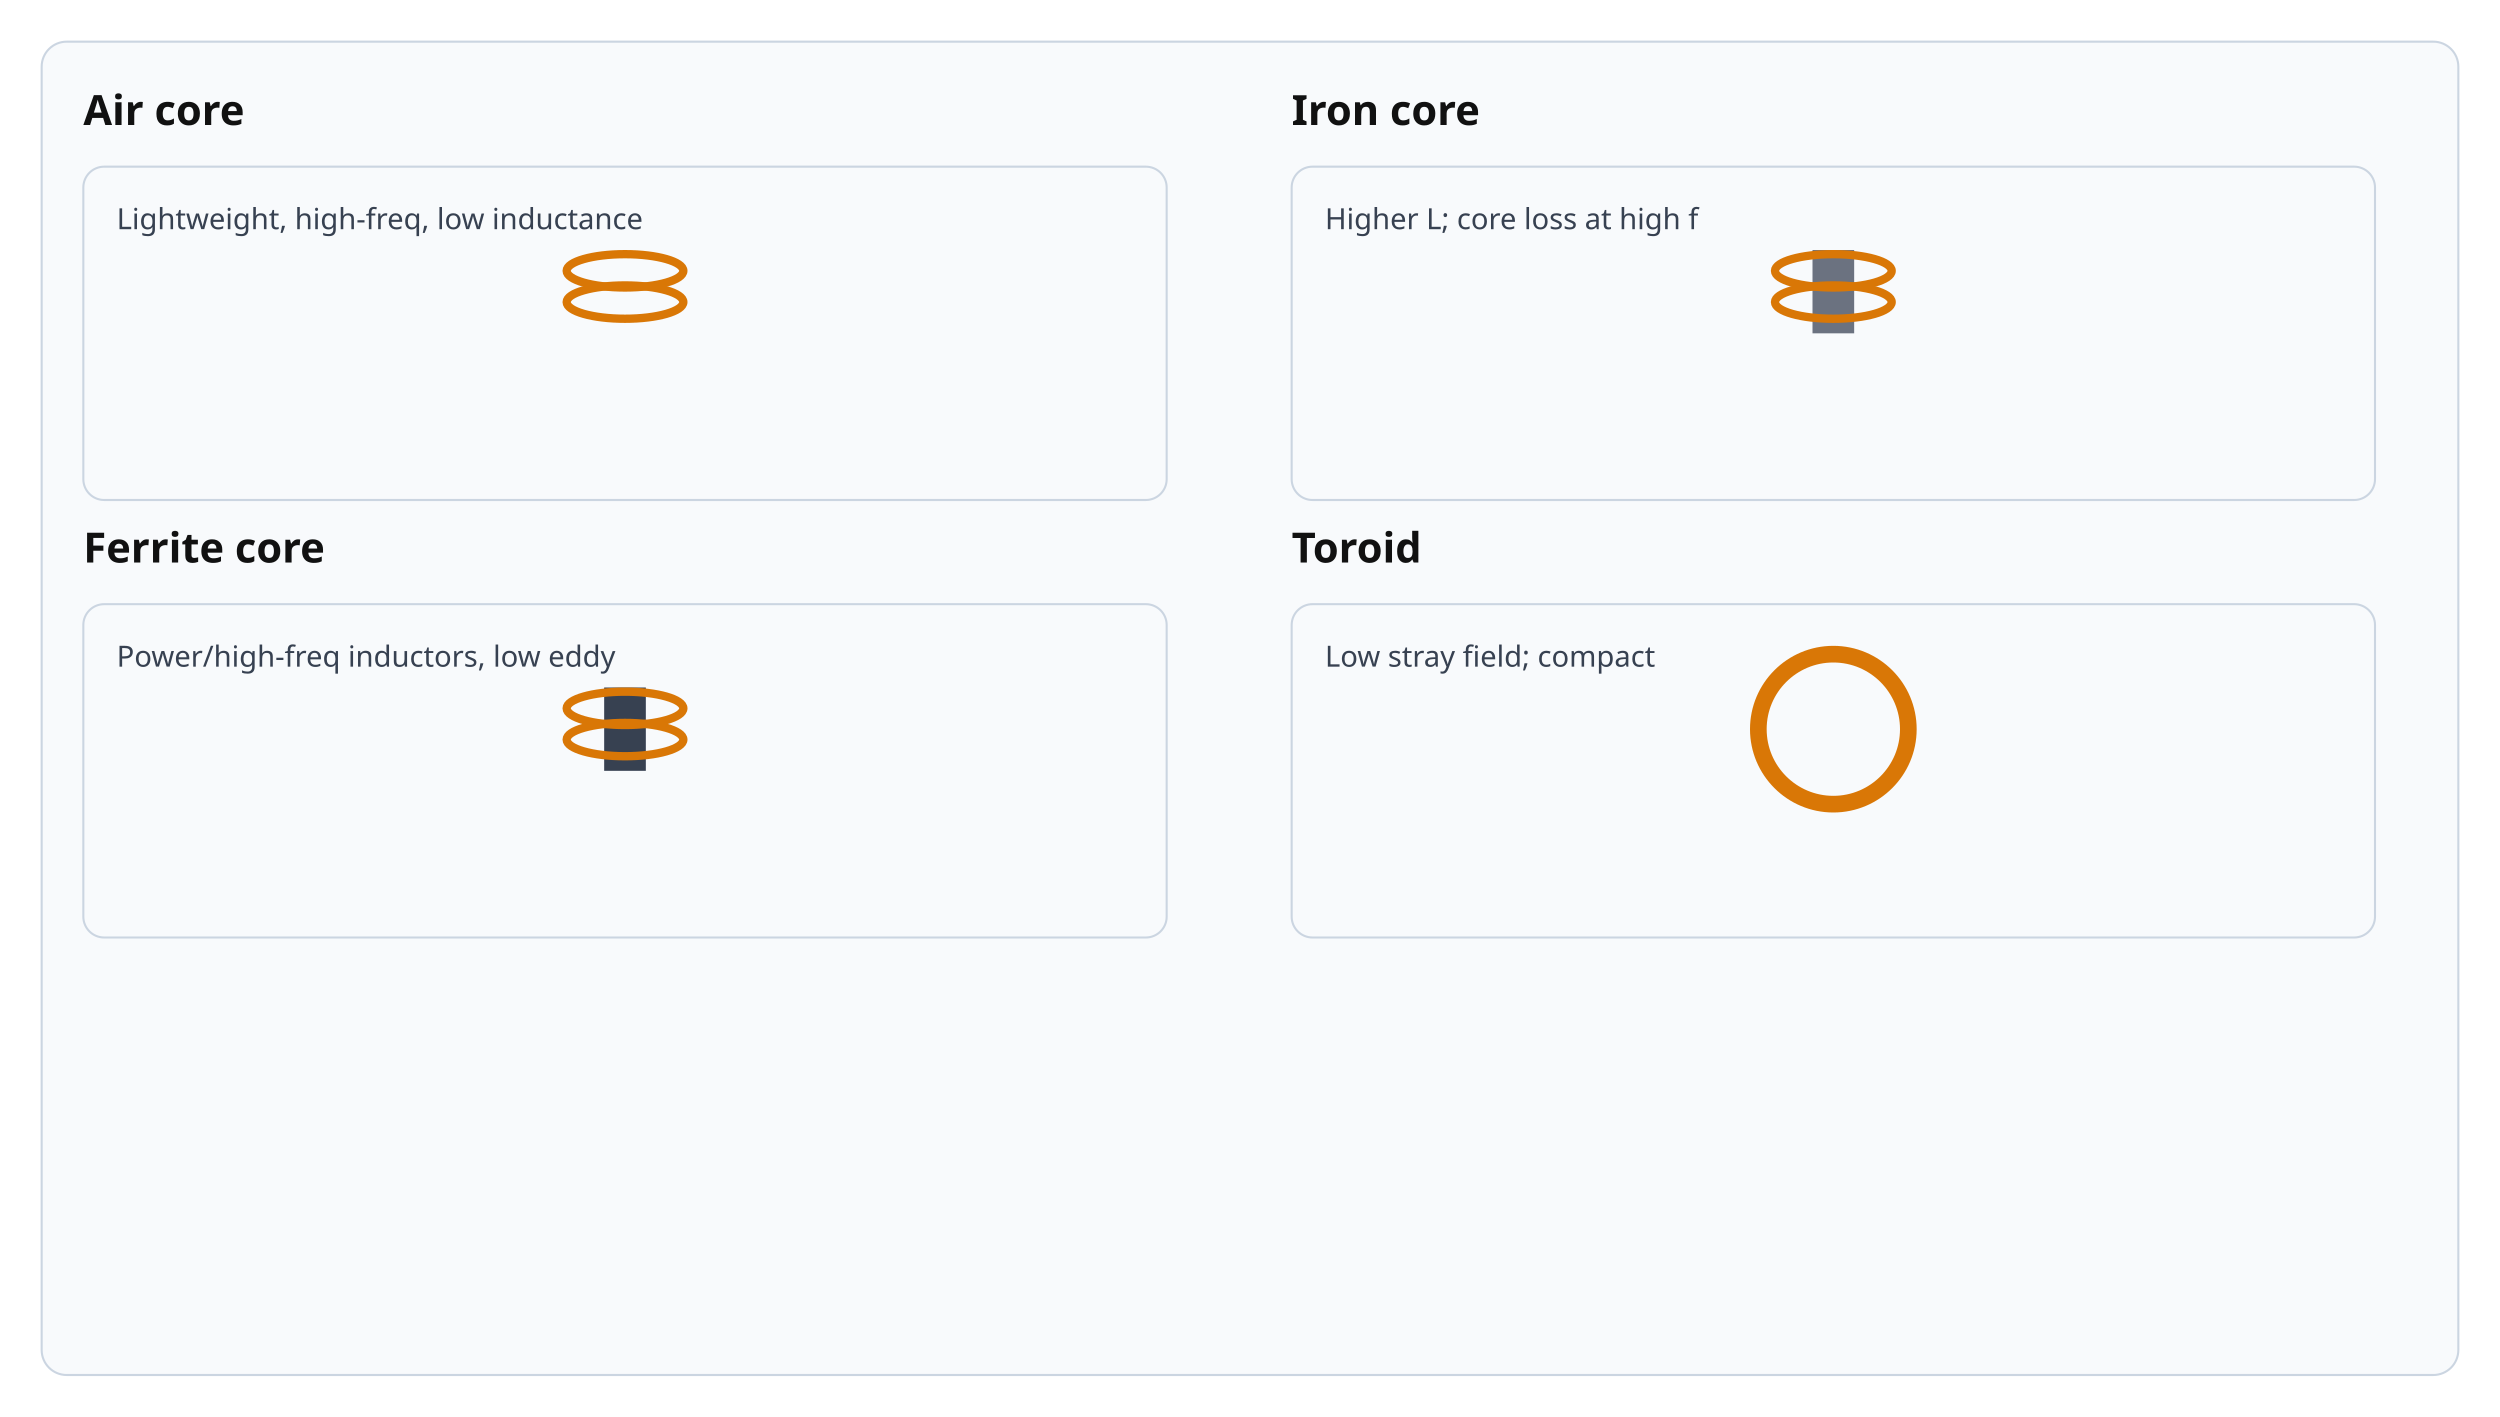
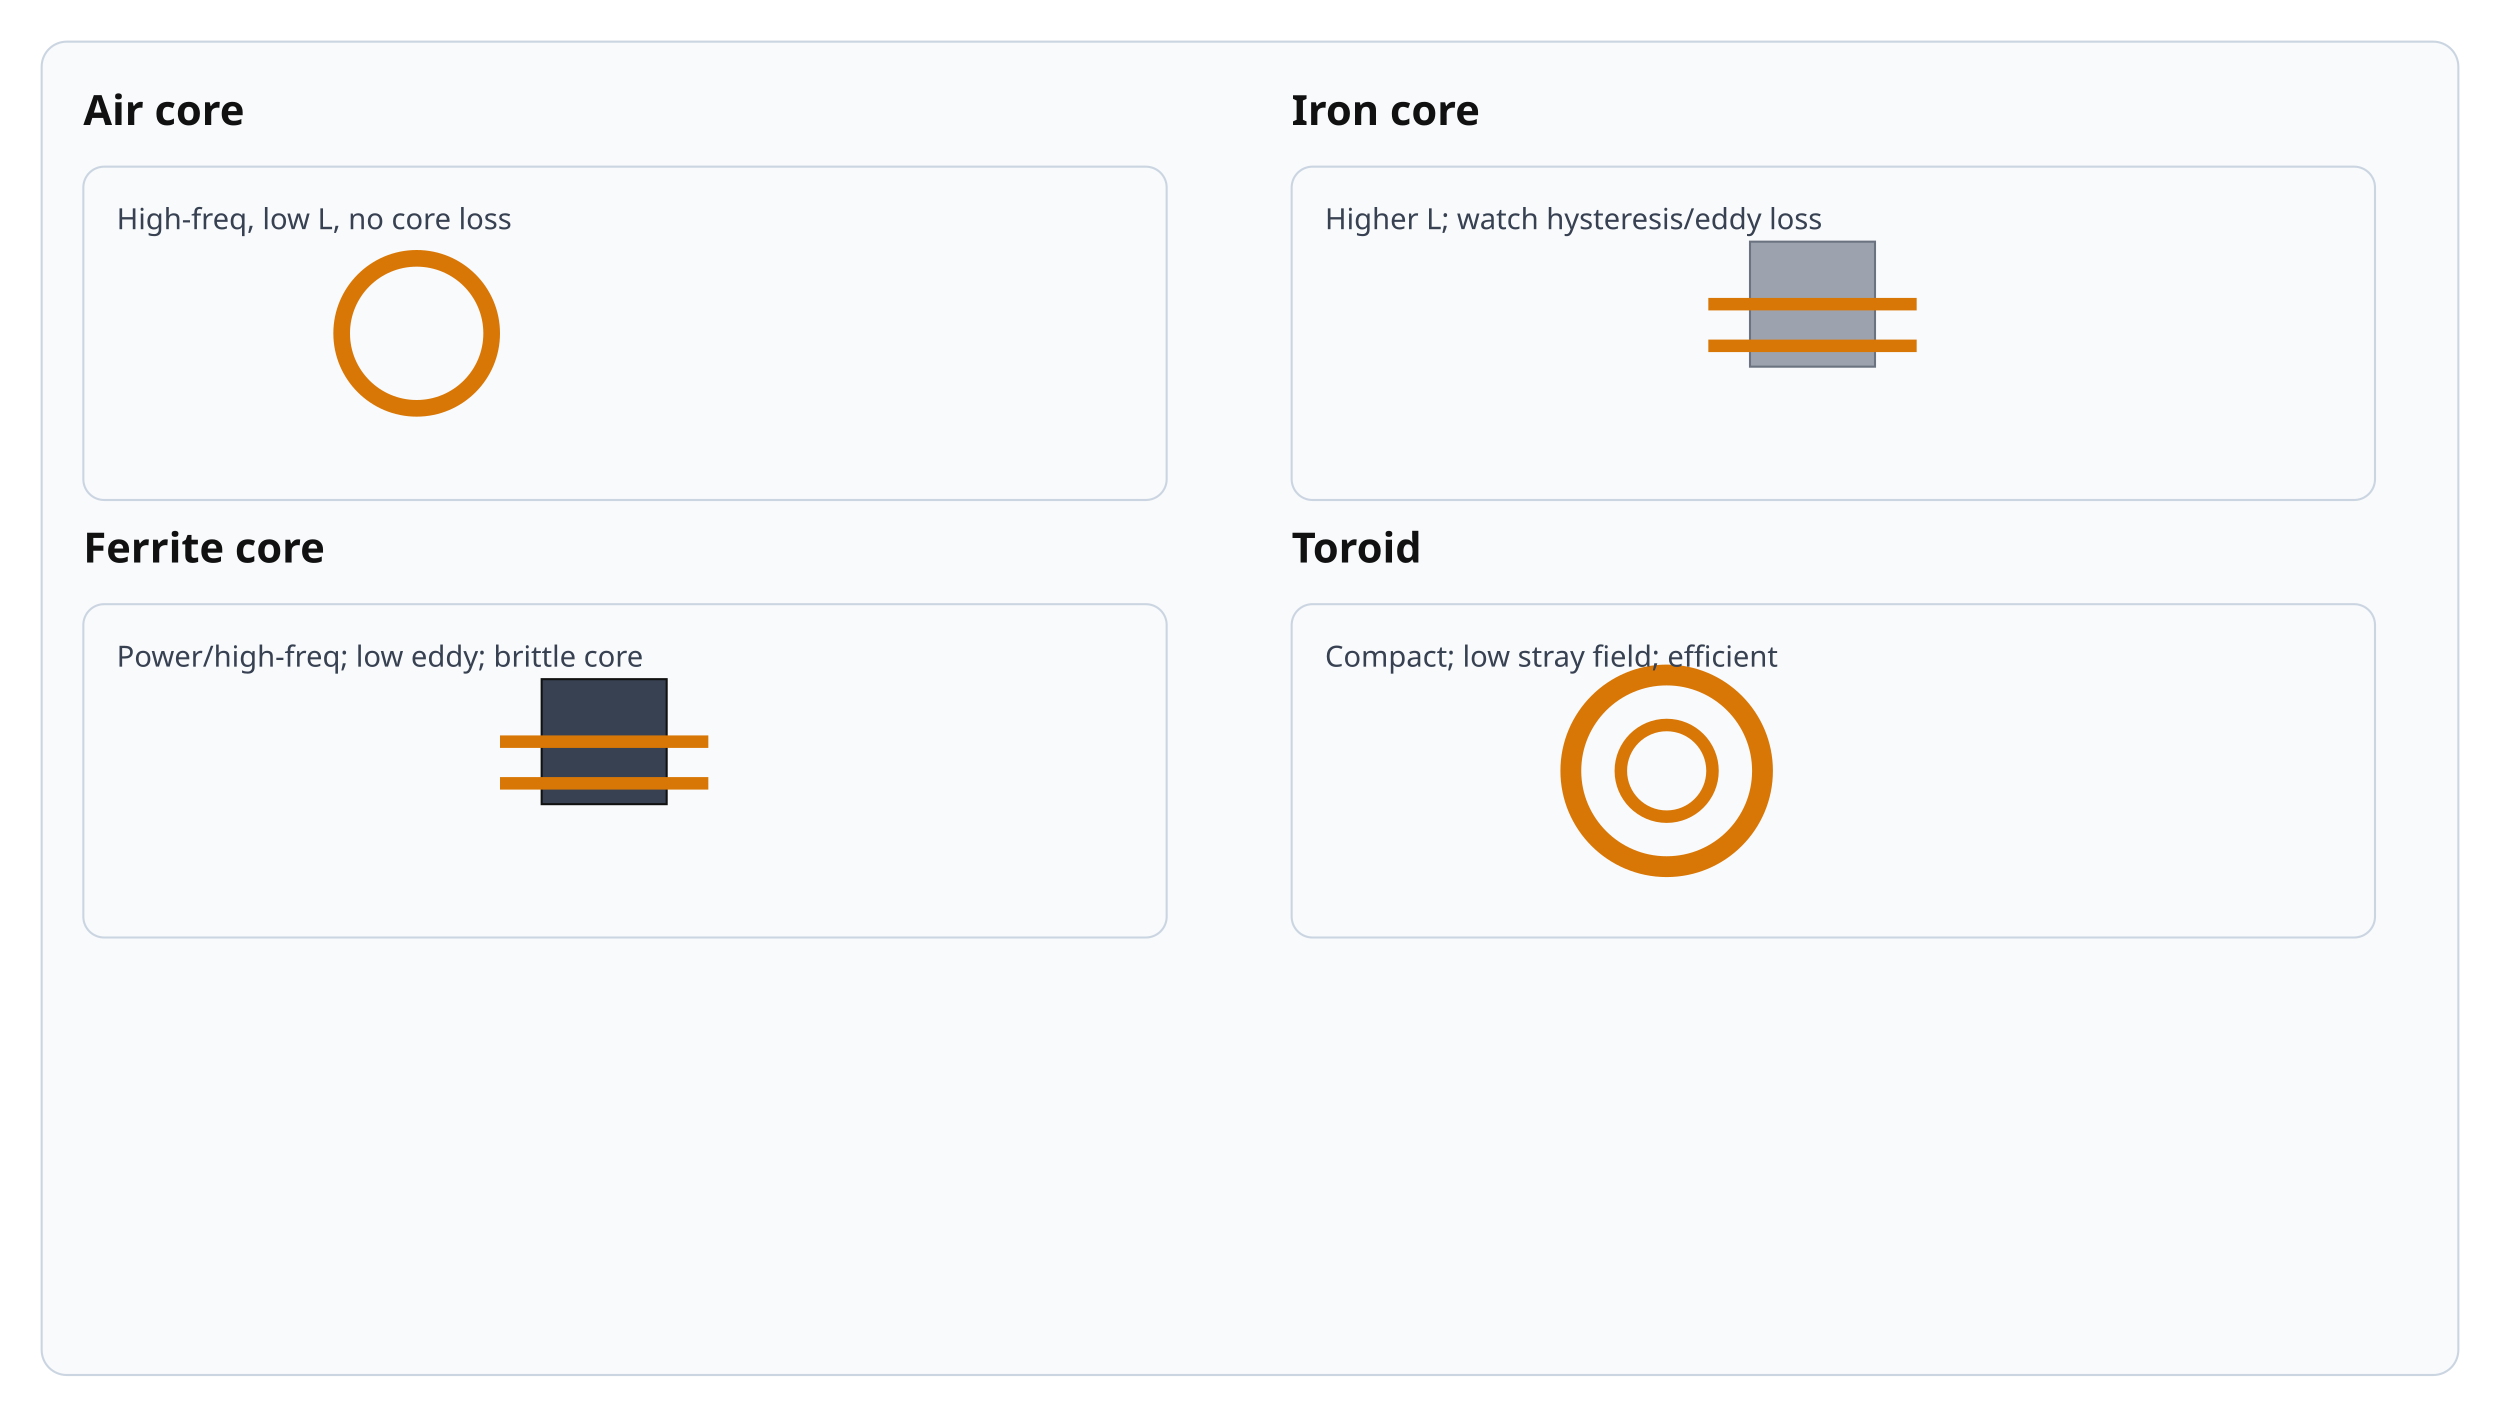
<svg xmlns="http://www.w3.org/2000/svg" width="1200" height="680" viewBox="0 0 1200 680" role="img" aria-label="Inductor types illustrated">
  <defs>
    <style>.h{font:20px sans-serif;font-weight:700;fill:#111}.s{font:14px sans-serif;fill:#374151}.p{fill:#f8fafc;stroke:#cbd5e1}</style>
  </defs>
  <rect x="20" y="20" width="1160" height="640" rx="12" class="p" />
  <text x="40" y="60" class="h">Air core</text>
  <g transform="translate(40,80)">
    <rect x="0" y="0" width="520" height="160" rx="10" class="p" />
-     <g transform="translate(260,40)">
-       <ellipse cx="0" cy="10" rx="28" ry="8" fill="none" stroke="#d97706" stroke-width="4" />
-       <ellipse cx="0" cy="25" rx="28" ry="8" fill="none" stroke="#d97706" stroke-width="4" />
+     <g transform="translate(160,36)">
+       <circle cx="0" cy="44" r="36" fill="none" stroke="#d97706" stroke-width="8" />
    </g>
-     <text x="16" y="30" class="s">Lightweight, high‑freq, low inductance</text>
+     <text x="16" y="30" class="s">High‑freq, low L, no core loss</text>
  </g>
  <text x="620" y="60" class="h">Iron core</text>
  <g transform="translate(620,80)">
    <rect x="0" y="0" width="520" height="160" rx="10" class="p" />
-     <rect x="250" y="40" width="20" height="40" fill="#6b7280" />
-     <g transform="translate(260,40)">
-       <ellipse cx="0" cy="10" rx="28" ry="8" fill="none" stroke="#d97706" stroke-width="4" />
-       <ellipse cx="0" cy="25" rx="28" ry="8" fill="none" stroke="#d97706" stroke-width="4" />
+     <rect x="220" y="36" width="60" height="60" fill="#9ca3af" stroke="#6b7280" />
+     <g stroke="#d97706" stroke-width="6" fill="none">
+       <path d="M200,66 h100" />
+       <path d="M200,86 h100" />
    </g>
-     <text x="16" y="30" class="s">Higher L; core loss at high f</text>
+     <text x="16" y="30" class="s">Higher L; watch hysteresis/eddy loss</text>
  </g>
  <text x="40" y="270" class="h">Ferrite core</text>
  <g transform="translate(40,290)">
    <rect x="0" y="0" width="520" height="160" rx="10" class="p" />
-     <rect x="250" y="40" width="20" height="40" fill="#374151" />
-     <g transform="translate(260,40)">
-       <ellipse cx="0" cy="10" rx="28" ry="8" fill="none" stroke="#d97706" stroke-width="4" />
-       <ellipse cx="0" cy="25" rx="28" ry="8" fill="none" stroke="#d97706" stroke-width="4" />
+     <rect x="220" y="36" width="60" height="60" fill="#374151" stroke="#111" />
+     <g stroke="#d97706" stroke-width="6" fill="none">
+       <path d="M200,66 h100" />
+       <path d="M200,86 h100" />
    </g>
-     <text x="16" y="30" class="s">Power/high‑freq inductors, low eddy</text>
+     <text x="16" y="30" class="s">Power/high‑freq; low eddy; brittle core</text>
  </g>
  <text x="620" y="270" class="h">Toroid</text>
  <g transform="translate(620,290)">
    <rect x="0" y="0" width="520" height="160" rx="10" class="p" />
-     <circle cx="260" cy="60" r="36" fill="none" stroke="#d97706" stroke-width="8" />
-     <text x="16" y="30" class="s">Low stray field; compact</text>
+     <circle cx="180" cy="80" r="46" fill="none" stroke="#d97706" stroke-width="10" />
+     <circle cx="180" cy="80" r="22" fill="none" stroke="#d97706" stroke-width="6" />
+     <text x="16" y="30" class="s">Compact; low stray field; efficient</text>
  </g>
</svg>
